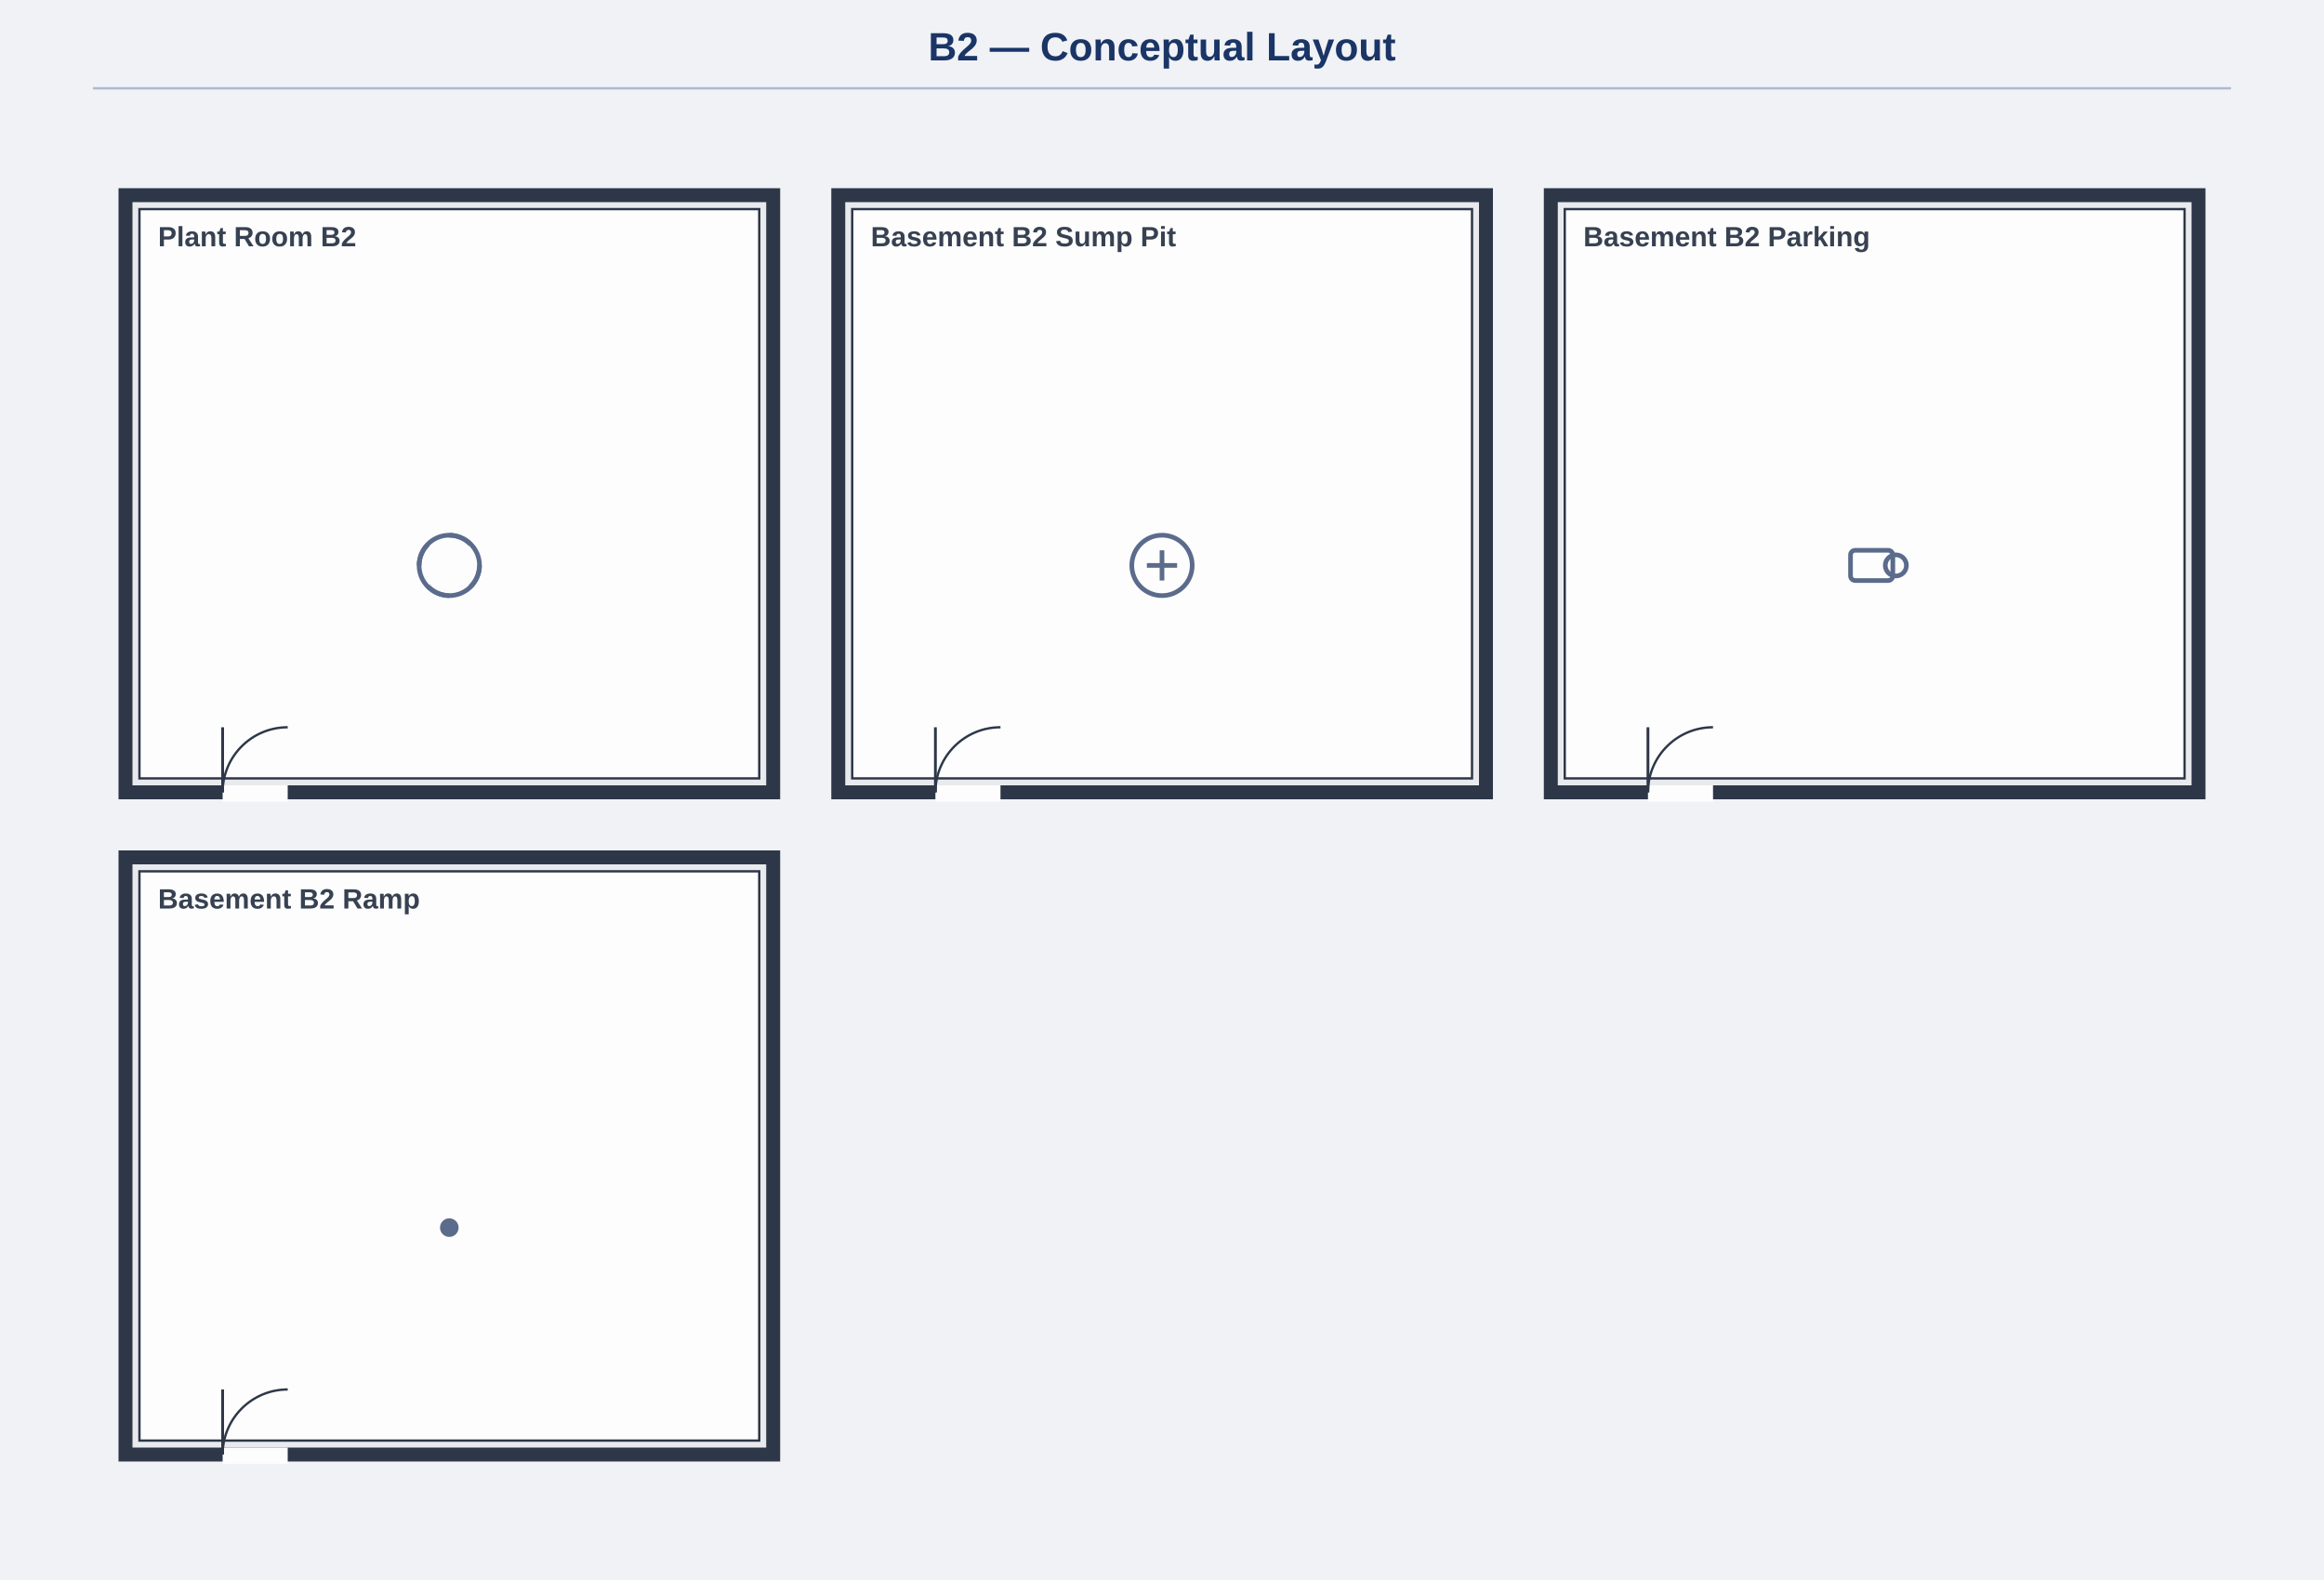
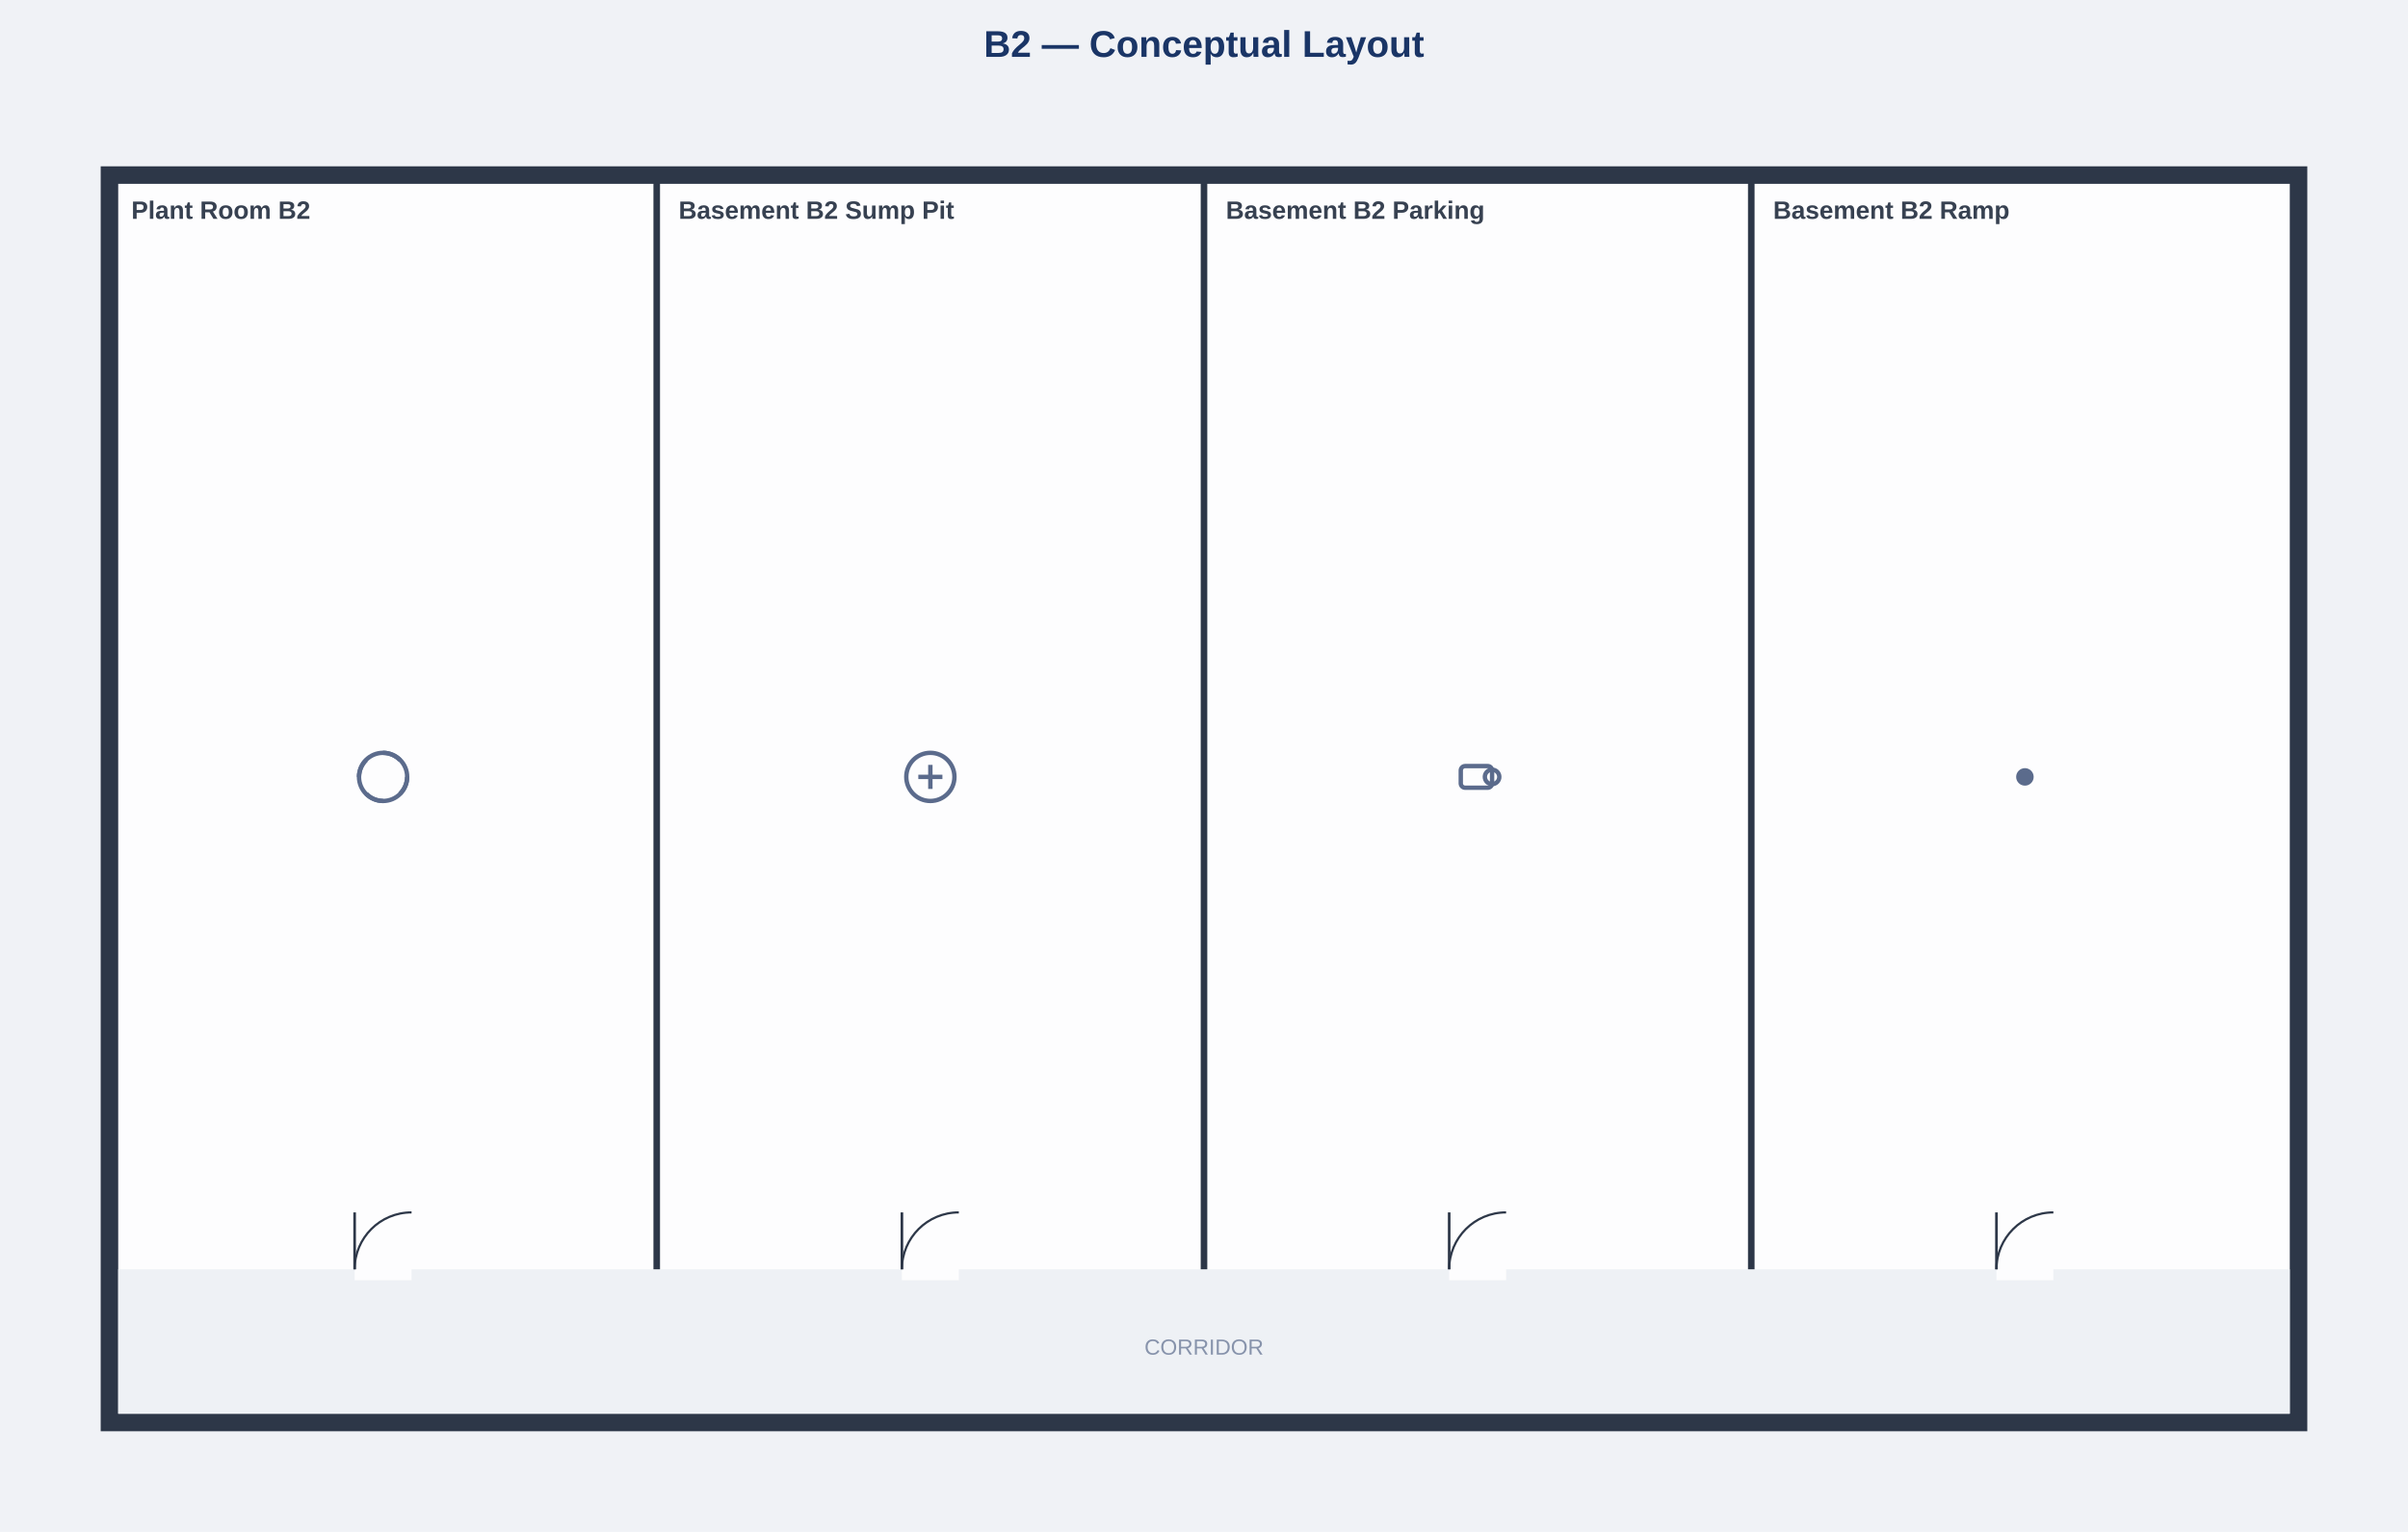
- <svg xmlns="http://www.w3.org/2000/svg" width="1000" height="680" viewBox="0 0 1000 680" font-family="Arial, sans-serif">
-   <rect x="0" y="0" width="1000" height="680" fill="#F0F2F6" />
-   <text x="500.0" y="26" text-anchor="middle" font-size="17" font-weight="bold" fill="#1A3566">B2 — Conceptual Layout</text>
-   <line x1="40" y1="38" x2="960" y2="38" stroke="#1A3566" stroke-width="1" opacity="0.3" />
-   <rect x="54.0" y="84.0" width="278.7" height="257.0" fill="#E8EAED" stroke="#2D3748" stroke-width="6" />
-   <rect x="60.0" y="90.0" width="266.7" height="245.0" fill="#FDFDFE" stroke="#2D3748" stroke-width="1" />
-   <rect x="95.8" y="338.0" width="28.0" height="7" fill="#FDFDFE" />
-   <path d="M95.8,341.0 A28.0,28.0 0 0 1 123.8,313.0" fill="none" stroke="#2D3748" stroke-width="1" />
-   <line x1="95.8" y1="341.0" x2="95.8" y2="313.0" stroke="#2D3748" stroke-width="1.2" />
-   <text x="68.0" y="106.0" font-size="12" font-weight="700" fill="#374151">Plant Room B2</text>
-   <circle cx="193.333" cy="243.34" r="13" fill="none" stroke="#5B6B8C" stroke-width="2" />
-   <path d="M193.333,230.34 A13,13 0 0 1 202.433,234.24" stroke="#5B6B8C" stroke-width="2" fill="none" />
-   <path d="M206.333,243.34 A13,13 0 0 1 202.433,252.44" stroke="#5B6B8C" stroke-width="2" fill="none" />
-   <path d="M193.333,256.34 A13,13 0 0 1 184.233,252.44" stroke="#5B6B8C" stroke-width="2" fill="none" />
-   <path d="M180.333,243.34 A13,13 0 0 1 184.233,234.24" stroke="#5B6B8C" stroke-width="2" fill="none" />
-   <rect x="360.7" y="84.0" width="278.7" height="257.0" fill="#E8EAED" stroke="#2D3748" stroke-width="6" />
-   <rect x="366.7" y="90.0" width="266.7" height="245.0" fill="#FDFDFE" stroke="#2D3748" stroke-width="1" />
-   <rect x="402.5" y="338.0" width="28.0" height="7" fill="#FDFDFE" />
-   <path d="M402.5,341.0 A28.0,28.0 0 0 1 430.5,313.0" fill="none" stroke="#2D3748" stroke-width="1" />
-   <line x1="402.5" y1="341.0" x2="402.5" y2="313.0" stroke="#2D3748" stroke-width="1.2" />
-   <text x="374.7" y="106.0" font-size="12" font-weight="700" fill="#374151">Basement B2 Sump Pit</text>
-   <circle cx="500.0" cy="243.34" r="13" fill="none" stroke="#5B6B8C" stroke-width="2" />
-   <path d="M493.5,243.34 L506.5,243.34 M500.0,236.84 L500.0,249.84" stroke="#5B6B8C" stroke-width="2" />
-   <rect x="667.3" y="84.0" width="278.7" height="257.0" fill="#E8EAED" stroke="#2D3748" stroke-width="6" />
-   <rect x="673.3" y="90.0" width="266.7" height="245.0" fill="#FDFDFE" stroke="#2D3748" stroke-width="1" />
-   <rect x="709.1" y="338.0" width="28.0" height="7" fill="#FDFDFE" />
-   <path d="M709.1,341.0 A28.0,28.0 0 0 1 737.1,313.0" fill="none" stroke="#2D3748" stroke-width="1" />
-   <line x1="709.1" y1="341.0" x2="709.1" y2="313.0" stroke="#2D3748" stroke-width="1.2" />
-   <text x="681.3" y="106.0" font-size="12" font-weight="700" fill="#374151">Basement B2 Parking</text>
-   <rect x="796.267" y="236.84" width="18.2" height="13" rx="2" fill="none" stroke="#5B6B8C" stroke-width="2" />
-   <circle cx="815.767" cy="243.34" r="4.55" fill="none" stroke="#5B6B8C" stroke-width="2" />
-   <rect x="54.0" y="369.0" width="278.7" height="257.0" fill="#E8EAED" stroke="#2D3748" stroke-width="6" />
-   <rect x="60.0" y="375.0" width="266.7" height="245.0" fill="#FDFDFE" stroke="#2D3748" stroke-width="1" />
-   <rect x="95.8" y="623.0" width="28.0" height="7" fill="#FDFDFE" />
-   <path d="M95.8,626.0 A28.0,28.0 0 0 1 123.8,598.0" fill="none" stroke="#2D3748" stroke-width="1" />
-   <line x1="95.8" y1="626.0" x2="95.8" y2="598.0" stroke="#2D3748" stroke-width="1.2" />
-   <text x="68.0" y="391.0" font-size="12" font-weight="700" fill="#374151">Basement B2 Ramp</text>
-   <circle cx="193.333" cy="528.34" r="4" fill="#5B6B8C" />
+ <svg xmlns="http://www.w3.org/2000/svg" width="1100" height="700" viewBox="0 0 1100 700" font-family="Arial, sans-serif">
+   <rect x="0" y="0" width="1100" height="700" fill="#F0F2F6" />
+   <text x="550.0" y="26" text-anchor="middle" font-size="17" font-weight="bold" fill="#1A3566">B2 — Conceptual Layout</text>
+   <rect x="50" y="80" width="1000" height="570" fill="#FDFDFE" stroke="#2D3748" stroke-width="8" />
+   <rect x="54.0" y="580" width="992" height="66.0" fill="#EEF1F5" />
+   <text x="550.0" y="619.0" text-anchor="middle" font-size="10" fill="#5B6B8C" opacity="0.7">CORRIDOR</text>
+   <text x="60.0" y="100" font-size="11.5" font-weight="700" fill="#374151">Plant Room B2</text>
+   <circle cx="175.0" cy="355.0" r="11" fill="none" stroke="#5B6B8C" stroke-width="2" />
+   <path d="M175.0,344.0 A11,11 0 0 1 182.7,347.3" stroke="#5B6B8C" stroke-width="2" fill="none" />
+   <path d="M186.0,355.0 A11,11 0 0 1 182.7,362.7" stroke="#5B6B8C" stroke-width="2" fill="none" />
+   <path d="M175.0,366.0 A11,11 0 0 1 167.3,362.7" stroke="#5B6B8C" stroke-width="2" fill="none" />
+   <path d="M164.0,355.0 A11,11 0 0 1 167.3,347.3" stroke="#5B6B8C" stroke-width="2" fill="none" />
+   <rect x="162.0" y="577.0" width="26.0" height="8" fill="#FDFDFE" />
+   <path d="M162.0,580.0 A26.0,26.0 0 0 1 188.0,554.0" fill="none" stroke="#2D3748" stroke-width="1" />
+   <line x1="162.0" y1="580.0" x2="162.0" y2="554.0" stroke="#2D3748" stroke-width="1.2" />
+   <line x1="300.0" y1="80" x2="300.0" y2="580" stroke="#2D3748" stroke-width="3" />
+   <text x="310.0" y="100" font-size="11.5" font-weight="700" fill="#374151">Basement B2 Sump Pit</text>
+   <circle cx="425.0" cy="355.0" r="11" fill="none" stroke="#5B6B8C" stroke-width="2" />
+   <path d="M419.5,355.0 L430.5,355.0 M425.0,349.5 L425.0,360.5" stroke="#5B6B8C" stroke-width="2" />
+   <rect x="412.0" y="577.0" width="26.0" height="8" fill="#FDFDFE" />
+   <path d="M412.0,580.0 A26.0,26.0 0 0 1 438.0,554.0" fill="none" stroke="#2D3748" stroke-width="1" />
+   <line x1="412.0" y1="580.0" x2="412.0" y2="554.0" stroke="#2D3748" stroke-width="1.2" />
+   <line x1="550.0" y1="80" x2="550.0" y2="580" stroke="#2D3748" stroke-width="3" />
+   <text x="560.0" y="100" font-size="11.5" font-weight="700" fill="#374151">Basement B2 Parking</text>
+   <rect x="667.3" y="350.05" width="14.3" height="9.9" rx="2" fill="none" stroke="#5B6B8C" stroke-width="2" />
+   <circle cx="681.6" cy="355.0" r="3.3" fill="none" stroke="#5B6B8C" stroke-width="2" />
+   <rect x="662.0" y="577.0" width="26.0" height="8" fill="#FDFDFE" />
+   <path d="M662.0,580.0 A26.0,26.0 0 0 1 688.0,554.0" fill="none" stroke="#2D3748" stroke-width="1" />
+   <line x1="662.0" y1="580.0" x2="662.0" y2="554.0" stroke="#2D3748" stroke-width="1.2" />
+   <line x1="800.0" y1="80" x2="800.0" y2="580" stroke="#2D3748" stroke-width="3" />
+   <text x="810.0" y="100" font-size="11.5" font-weight="700" fill="#374151">Basement B2 Ramp</text>
+   <circle cx="925.0" cy="355.0" r="4" fill="#5B6B8C" />
+   <rect x="912.0" y="577.0" width="26.0" height="8" fill="#FDFDFE" />
+   <path d="M912.0,580.0 A26.0,26.0 0 0 1 938.0,554.0" fill="none" stroke="#2D3748" stroke-width="1" />
+   <line x1="912.0" y1="580.0" x2="912.0" y2="554.0" stroke="#2D3748" stroke-width="1.2" />
</svg>
